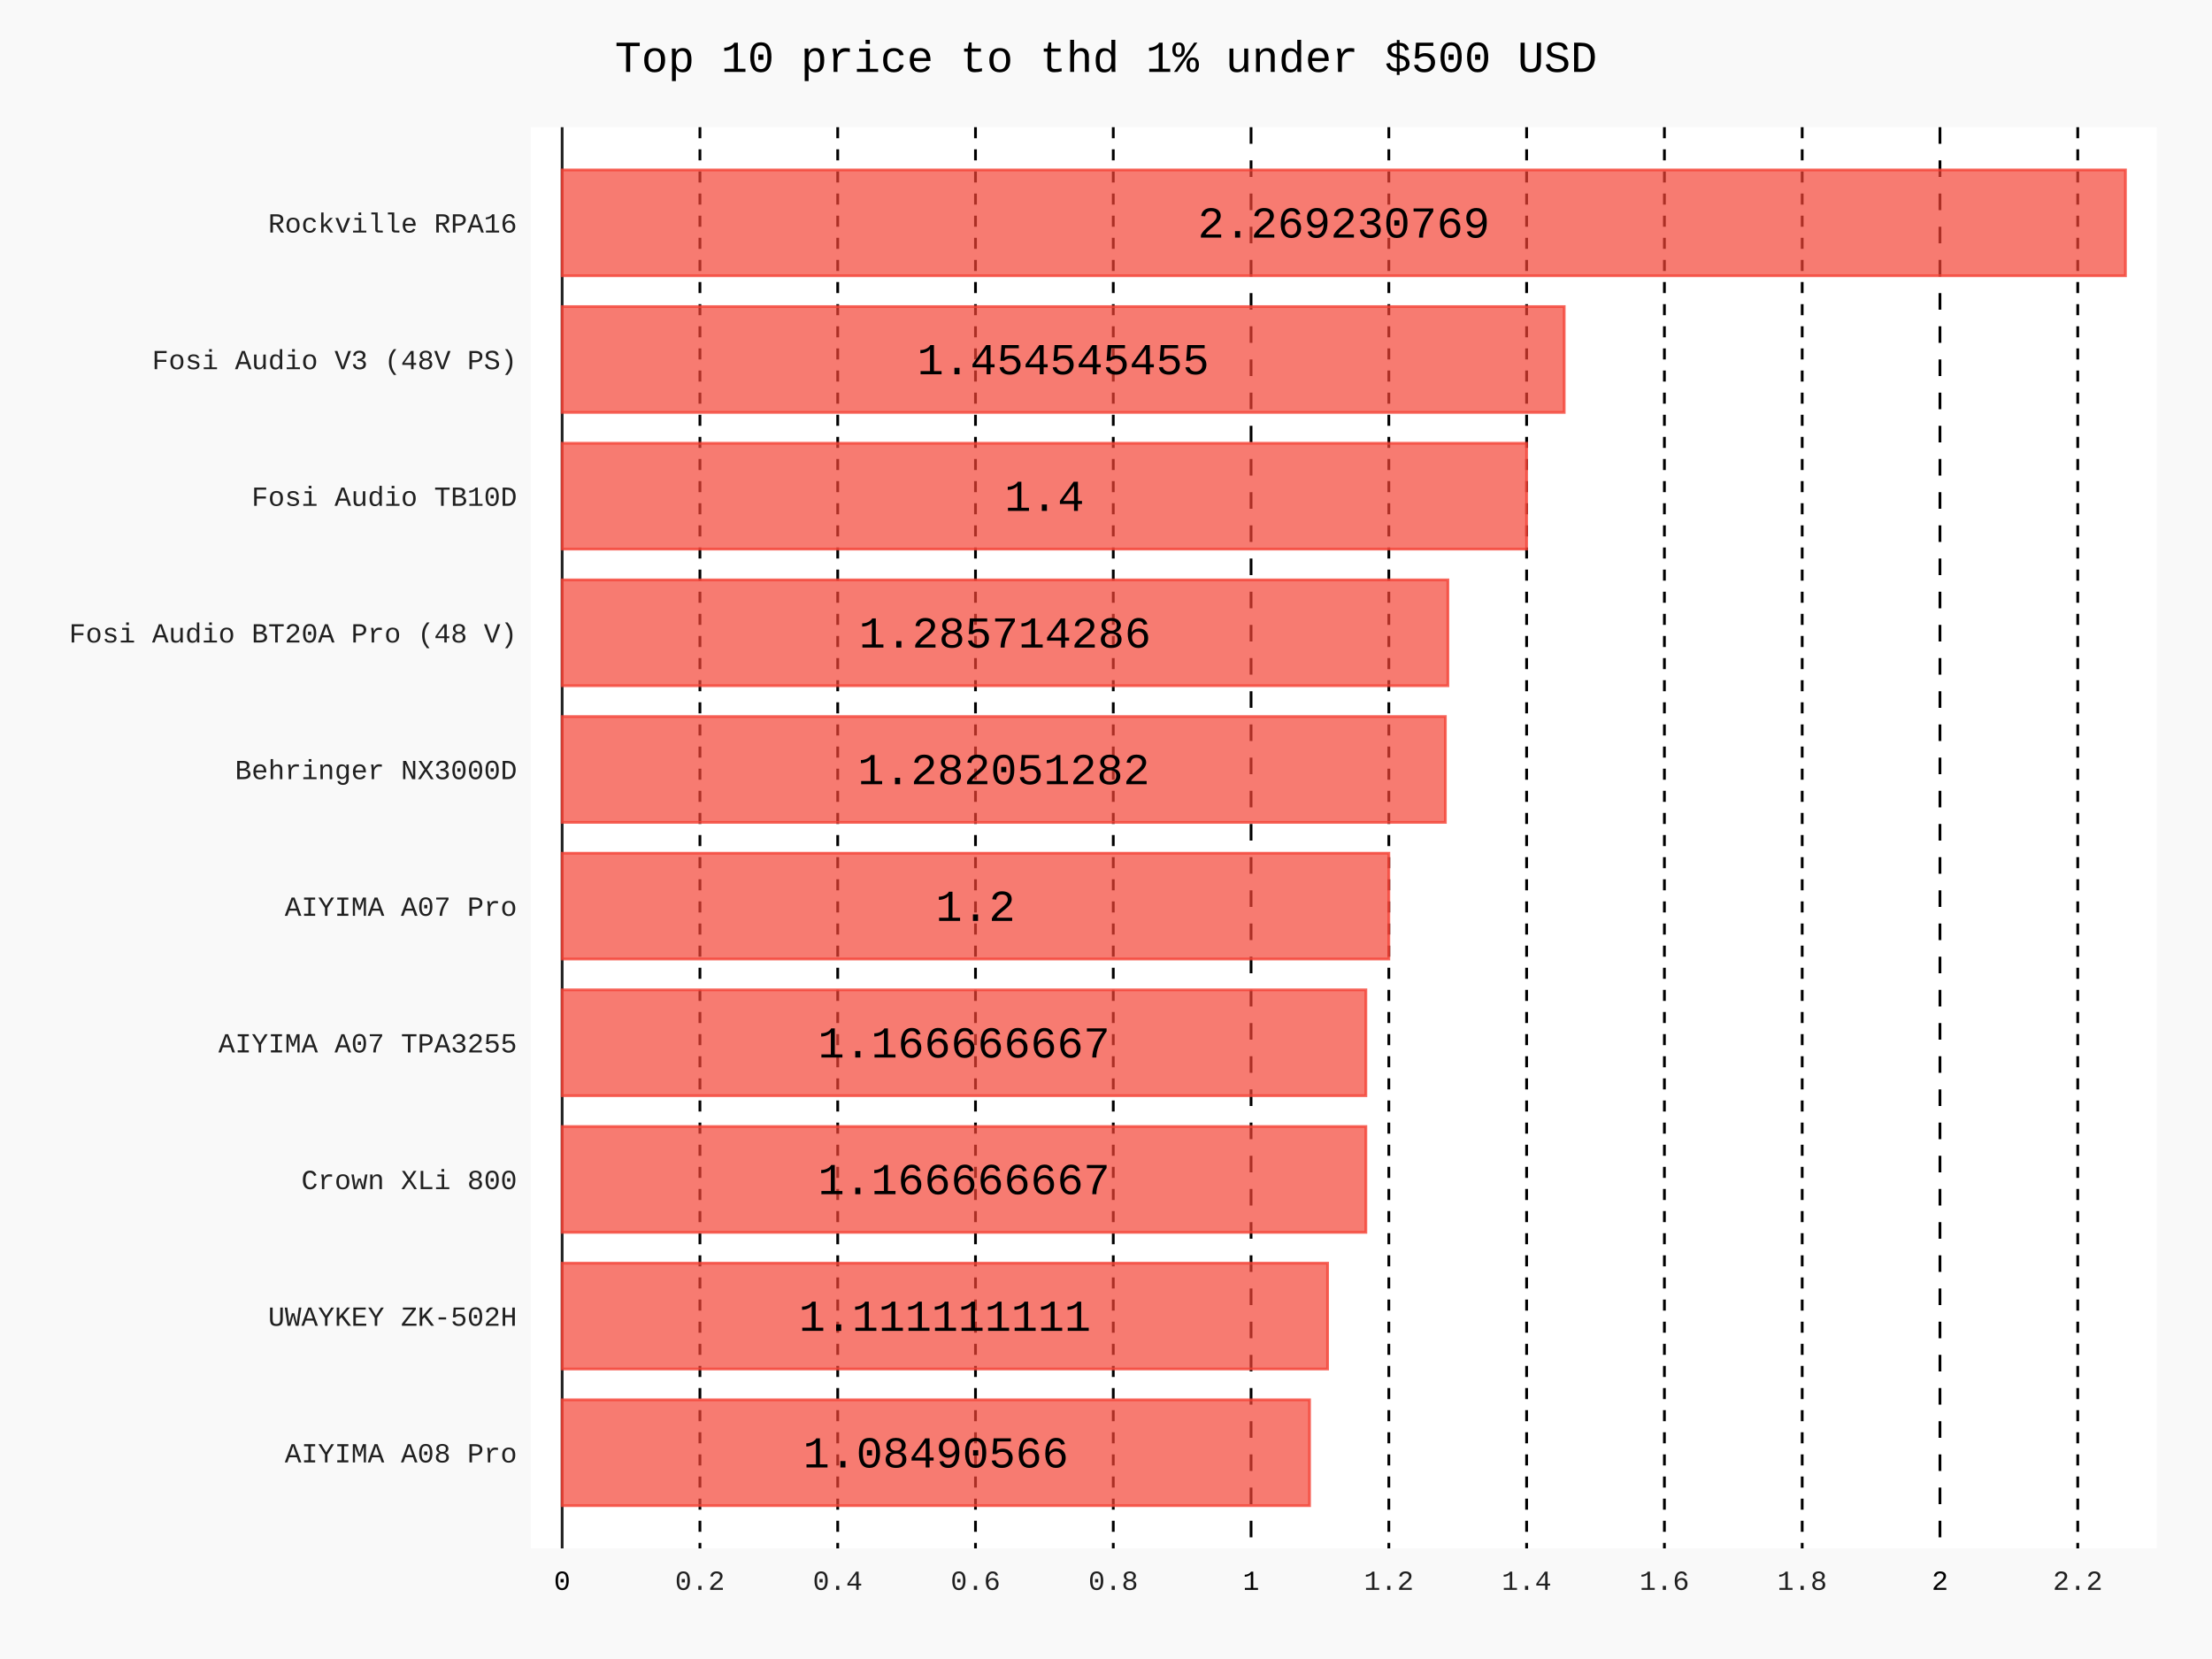
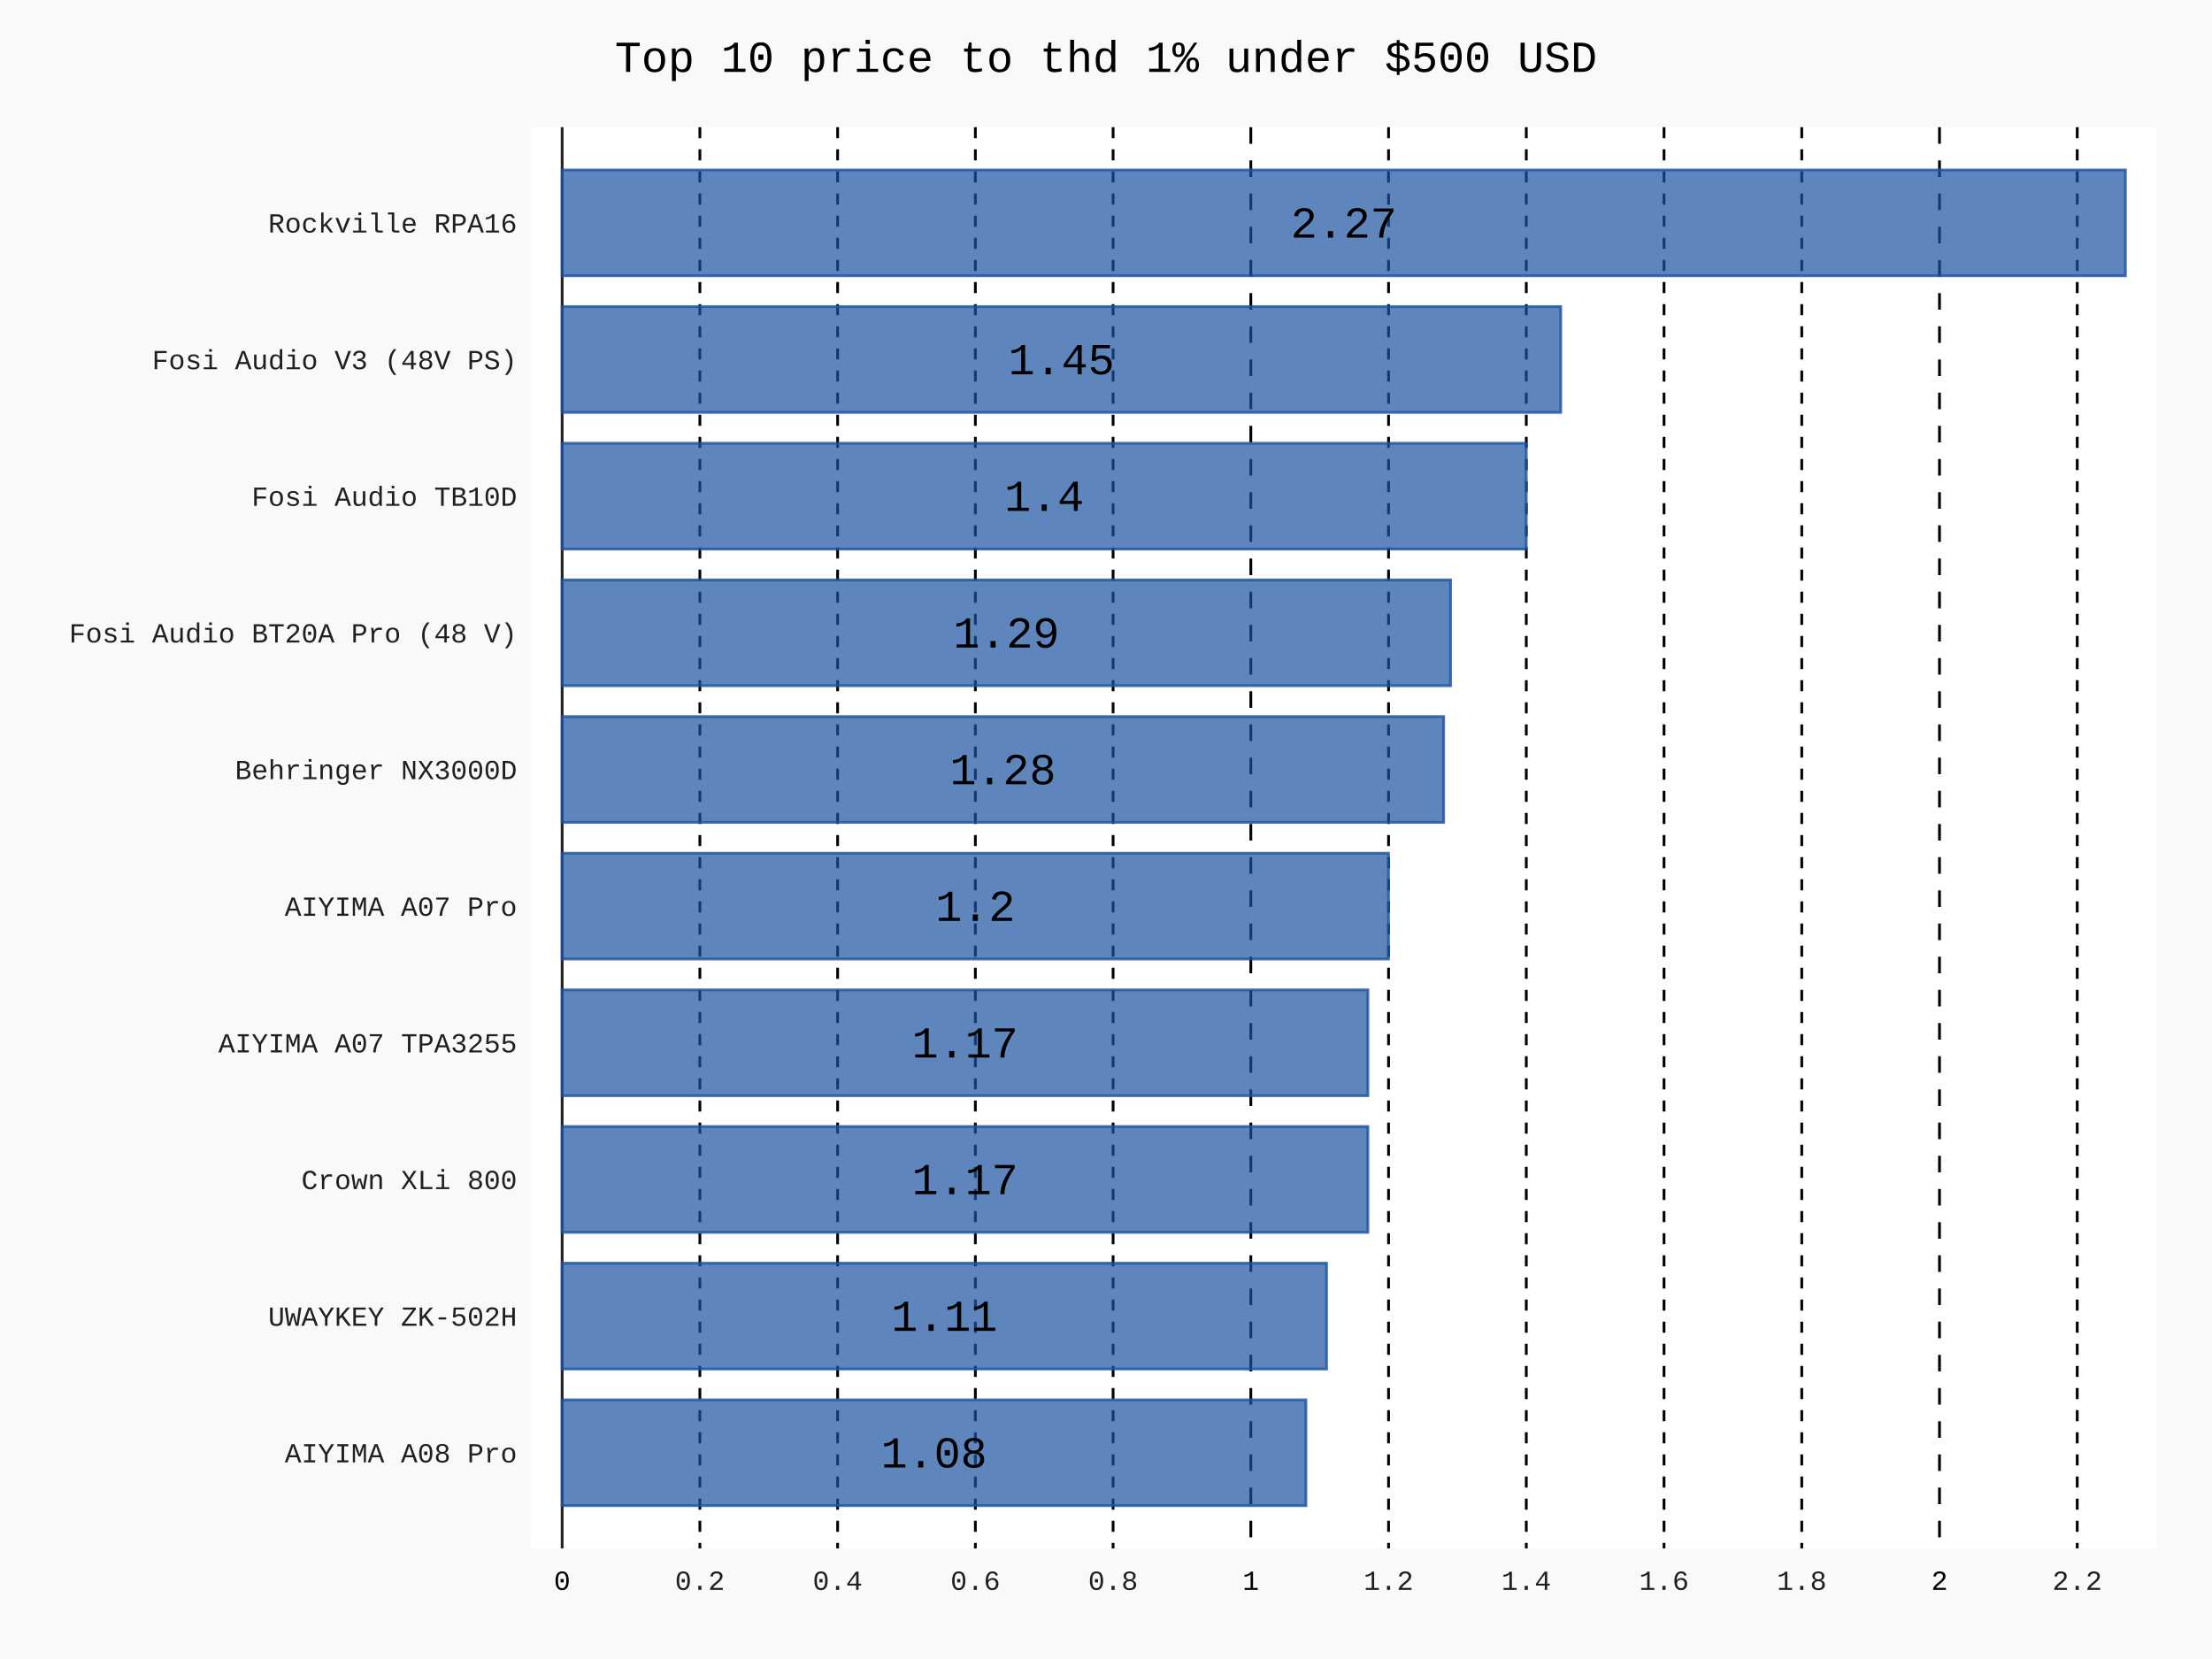
- <svg xmlns="http://www.w3.org/2000/svg" id="chart-2a5158e0-acd2-4684-84f1-5f550184aedd" class="pygal-chart" viewBox="0 0 800 600">
+ <svg xmlns="http://www.w3.org/2000/svg" id="chart-b7e38f46-7893-4887-8cbd-0de8194ff06d" class="pygal-chart" viewBox="0 0 800 600">
  <defs>
-     <style type="text/css">#chart-2a5158e0-acd2-4684-84f1-5f550184aedd{-webkit-user-select:none;-webkit-font-smoothing:antialiased;font-family:Consolas,"Liberation Mono",Menlo,Courier,monospace}#chart-2a5158e0-acd2-4684-84f1-5f550184aedd .title{font-family:Consolas,"Liberation Mono",Menlo,Courier,monospace;font-size:16px}#chart-2a5158e0-acd2-4684-84f1-5f550184aedd .legends .legend text{font-family:Consolas,"Liberation Mono",Menlo,Courier,monospace;font-size:14px}#chart-2a5158e0-acd2-4684-84f1-5f550184aedd .axis text{font-family:Consolas,"Liberation Mono",Menlo,Courier,monospace;font-size:10px}#chart-2a5158e0-acd2-4684-84f1-5f550184aedd .axis text.major{font-family:Consolas,"Liberation Mono",Menlo,Courier,monospace;font-size:10px}#chart-2a5158e0-acd2-4684-84f1-5f550184aedd .text-overlay text.value{font-family:Consolas,"Liberation Mono",Menlo,Courier,monospace;font-size:16px}#chart-2a5158e0-acd2-4684-84f1-5f550184aedd .text-overlay text.label{font-family:Consolas,"Liberation Mono",Menlo,Courier,monospace;font-size:10px}#chart-2a5158e0-acd2-4684-84f1-5f550184aedd .tooltip{font-family:Consolas,"Liberation Mono",Menlo,Courier,monospace;font-size:14px}#chart-2a5158e0-acd2-4684-84f1-5f550184aedd text.no_data{font-family:Consolas,"Liberation Mono",Menlo,Courier,monospace;font-size:64px}
- #chart-2a5158e0-acd2-4684-84f1-5f550184aedd{background-color:rgba(249,249,249,1)}#chart-2a5158e0-acd2-4684-84f1-5f550184aedd path,#chart-2a5158e0-acd2-4684-84f1-5f550184aedd line,#chart-2a5158e0-acd2-4684-84f1-5f550184aedd rect,#chart-2a5158e0-acd2-4684-84f1-5f550184aedd circle{-webkit-transition:150ms;-moz-transition:150ms;transition:150ms}#chart-2a5158e0-acd2-4684-84f1-5f550184aedd .graph &gt; .background{fill:rgba(249,249,249,1)}#chart-2a5158e0-acd2-4684-84f1-5f550184aedd .plot &gt; .background{fill:rgba(255,255,255,1)}#chart-2a5158e0-acd2-4684-84f1-5f550184aedd .graph{fill:rgba(0,0,0,.87)}#chart-2a5158e0-acd2-4684-84f1-5f550184aedd text.no_data{fill:rgba(0,0,0,1)}#chart-2a5158e0-acd2-4684-84f1-5f550184aedd .title{fill:rgba(0,0,0,1)}#chart-2a5158e0-acd2-4684-84f1-5f550184aedd .legends .legend text{fill:rgba(0,0,0,.87)}#chart-2a5158e0-acd2-4684-84f1-5f550184aedd .legends .legend:hover text{fill:rgba(0,0,0,1)}#chart-2a5158e0-acd2-4684-84f1-5f550184aedd .axis .line{stroke:rgba(0,0,0,1)}#chart-2a5158e0-acd2-4684-84f1-5f550184aedd .axis .guide.line{stroke:rgba(0,0,0,.54)}#chart-2a5158e0-acd2-4684-84f1-5f550184aedd .axis .major.line{stroke:rgba(0,0,0,.87)}#chart-2a5158e0-acd2-4684-84f1-5f550184aedd .axis text.major{fill:rgba(0,0,0,1)}#chart-2a5158e0-acd2-4684-84f1-5f550184aedd .axis.y .guides:hover .guide.line,#chart-2a5158e0-acd2-4684-84f1-5f550184aedd .line-graph .axis.x .guides:hover .guide.line,#chart-2a5158e0-acd2-4684-84f1-5f550184aedd .stackedline-graph .axis.x .guides:hover .guide.line,#chart-2a5158e0-acd2-4684-84f1-5f550184aedd .xy-graph .axis.x .guides:hover .guide.line{stroke:rgba(0,0,0,1)}#chart-2a5158e0-acd2-4684-84f1-5f550184aedd .axis .guides:hover text{fill:rgba(0,0,0,1)}#chart-2a5158e0-acd2-4684-84f1-5f550184aedd .reactive{fill-opacity:.7;stroke-opacity:.8;stroke-width:1}#chart-2a5158e0-acd2-4684-84f1-5f550184aedd .ci{stroke:rgba(0,0,0,.87)}#chart-2a5158e0-acd2-4684-84f1-5f550184aedd .reactive.active,#chart-2a5158e0-acd2-4684-84f1-5f550184aedd .active .reactive{fill-opacity:.8;stroke-opacity:.9;stroke-width:4}#chart-2a5158e0-acd2-4684-84f1-5f550184aedd .ci .reactive.active{stroke-width:1.5}#chart-2a5158e0-acd2-4684-84f1-5f550184aedd .series text{fill:rgba(0,0,0,1)}#chart-2a5158e0-acd2-4684-84f1-5f550184aedd .tooltip rect{fill:rgba(255,255,255,1);stroke:rgba(0,0,0,1);-webkit-transition:opacity 150ms;-moz-transition:opacity 150ms;transition:opacity 150ms}#chart-2a5158e0-acd2-4684-84f1-5f550184aedd .tooltip .label{fill:rgba(0,0,0,.87)}#chart-2a5158e0-acd2-4684-84f1-5f550184aedd .tooltip .label{fill:rgba(0,0,0,.87)}#chart-2a5158e0-acd2-4684-84f1-5f550184aedd .tooltip .legend{font-size:.8em;fill:rgba(0,0,0,.54)}#chart-2a5158e0-acd2-4684-84f1-5f550184aedd .tooltip .x_label{font-size:.6em;fill:rgba(0,0,0,1)}#chart-2a5158e0-acd2-4684-84f1-5f550184aedd .tooltip .xlink{font-size:.5em;text-decoration:underline}#chart-2a5158e0-acd2-4684-84f1-5f550184aedd .tooltip .value{font-size:1.5em}#chart-2a5158e0-acd2-4684-84f1-5f550184aedd .bound{font-size:.5em}#chart-2a5158e0-acd2-4684-84f1-5f550184aedd .max-value{font-size:.75em;fill:rgba(0,0,0,.54)}#chart-2a5158e0-acd2-4684-84f1-5f550184aedd .map-element{fill:rgba(255,255,255,1);stroke:rgba(0,0,0,.54) !important}#chart-2a5158e0-acd2-4684-84f1-5f550184aedd .map-element .reactive{fill-opacity:inherit;stroke-opacity:inherit}#chart-2a5158e0-acd2-4684-84f1-5f550184aedd .color-0,#chart-2a5158e0-acd2-4684-84f1-5f550184aedd .color-0 a:visited{stroke:#F44336;fill:#F44336}#chart-2a5158e0-acd2-4684-84f1-5f550184aedd .text-overlay .color-0 text{fill:black}
- #chart-2a5158e0-acd2-4684-84f1-5f550184aedd text.no_data{text-anchor:middle}#chart-2a5158e0-acd2-4684-84f1-5f550184aedd .guide.line{fill:none}#chart-2a5158e0-acd2-4684-84f1-5f550184aedd .centered{text-anchor:middle}#chart-2a5158e0-acd2-4684-84f1-5f550184aedd .title{text-anchor:middle}#chart-2a5158e0-acd2-4684-84f1-5f550184aedd .legends .legend text{fill-opacity:1}#chart-2a5158e0-acd2-4684-84f1-5f550184aedd .axis.x text{text-anchor:middle}#chart-2a5158e0-acd2-4684-84f1-5f550184aedd .axis.x:not(.web) text[transform]{text-anchor:start}#chart-2a5158e0-acd2-4684-84f1-5f550184aedd .axis.x:not(.web) text[transform].backwards{text-anchor:end}#chart-2a5158e0-acd2-4684-84f1-5f550184aedd .axis.y text{text-anchor:end}#chart-2a5158e0-acd2-4684-84f1-5f550184aedd .axis.y text[transform].backwards{text-anchor:start}#chart-2a5158e0-acd2-4684-84f1-5f550184aedd .axis.y2 text{text-anchor:start}#chart-2a5158e0-acd2-4684-84f1-5f550184aedd .axis.y2 text[transform].backwards{text-anchor:end}#chart-2a5158e0-acd2-4684-84f1-5f550184aedd .axis .guide.line{stroke-dasharray:4,4;stroke:black}#chart-2a5158e0-acd2-4684-84f1-5f550184aedd .axis .major.guide.line{stroke-dasharray:6,6;stroke:black}#chart-2a5158e0-acd2-4684-84f1-5f550184aedd .horizontal .axis.y .guide.line,#chart-2a5158e0-acd2-4684-84f1-5f550184aedd .horizontal .axis.y2 .guide.line,#chart-2a5158e0-acd2-4684-84f1-5f550184aedd .vertical .axis.x .guide.line{opacity:0}#chart-2a5158e0-acd2-4684-84f1-5f550184aedd .horizontal .axis.always_show .guide.line,#chart-2a5158e0-acd2-4684-84f1-5f550184aedd .vertical .axis.always_show .guide.line{opacity:1 !important}#chart-2a5158e0-acd2-4684-84f1-5f550184aedd .axis.y .guides:hover .guide.line,#chart-2a5158e0-acd2-4684-84f1-5f550184aedd .axis.y2 .guides:hover .guide.line,#chart-2a5158e0-acd2-4684-84f1-5f550184aedd .axis.x .guides:hover .guide.line{opacity:1}#chart-2a5158e0-acd2-4684-84f1-5f550184aedd .axis .guides:hover text{opacity:1}#chart-2a5158e0-acd2-4684-84f1-5f550184aedd .nofill{fill:none}#chart-2a5158e0-acd2-4684-84f1-5f550184aedd .subtle-fill{fill-opacity:.2}#chart-2a5158e0-acd2-4684-84f1-5f550184aedd .dot{stroke-width:1px;fill-opacity:1;stroke-opacity:1}#chart-2a5158e0-acd2-4684-84f1-5f550184aedd .dot.active{stroke-width:5px}#chart-2a5158e0-acd2-4684-84f1-5f550184aedd .dot.negative{fill:transparent}#chart-2a5158e0-acd2-4684-84f1-5f550184aedd text,#chart-2a5158e0-acd2-4684-84f1-5f550184aedd tspan{stroke:none !important}#chart-2a5158e0-acd2-4684-84f1-5f550184aedd .series text.active{opacity:1}#chart-2a5158e0-acd2-4684-84f1-5f550184aedd .tooltip rect{fill-opacity:.95;stroke-width:.5}#chart-2a5158e0-acd2-4684-84f1-5f550184aedd .tooltip text{fill-opacity:1}#chart-2a5158e0-acd2-4684-84f1-5f550184aedd .showable{visibility:hidden}#chart-2a5158e0-acd2-4684-84f1-5f550184aedd .showable.shown{visibility:visible}#chart-2a5158e0-acd2-4684-84f1-5f550184aedd .gauge-background{fill:rgba(229,229,229,1);stroke:none}#chart-2a5158e0-acd2-4684-84f1-5f550184aedd .bg-lines{stroke:rgba(249,249,249,1);stroke-width:2px}</style>
+     <style type="text/css">#chart-b7e38f46-7893-4887-8cbd-0de8194ff06d{-webkit-user-select:none;-webkit-font-smoothing:antialiased;font-family:Consolas,"Liberation Mono",Menlo,Courier,monospace}#chart-b7e38f46-7893-4887-8cbd-0de8194ff06d .title{font-family:Consolas,"Liberation Mono",Menlo,Courier,monospace;font-size:16px}#chart-b7e38f46-7893-4887-8cbd-0de8194ff06d .legends .legend text{font-family:Consolas,"Liberation Mono",Menlo,Courier,monospace;font-size:14px}#chart-b7e38f46-7893-4887-8cbd-0de8194ff06d .axis text{font-family:Consolas,"Liberation Mono",Menlo,Courier,monospace;font-size:10px}#chart-b7e38f46-7893-4887-8cbd-0de8194ff06d .axis text.major{font-family:Consolas,"Liberation Mono",Menlo,Courier,monospace;font-size:10px}#chart-b7e38f46-7893-4887-8cbd-0de8194ff06d .text-overlay text.value{font-family:Consolas,"Liberation Mono",Menlo,Courier,monospace;font-size:16px}#chart-b7e38f46-7893-4887-8cbd-0de8194ff06d .text-overlay text.label{font-family:Consolas,"Liberation Mono",Menlo,Courier,monospace;font-size:10px}#chart-b7e38f46-7893-4887-8cbd-0de8194ff06d .tooltip{font-family:Consolas,"Liberation Mono",Menlo,Courier,monospace;font-size:14px}#chart-b7e38f46-7893-4887-8cbd-0de8194ff06d text.no_data{font-family:Consolas,"Liberation Mono",Menlo,Courier,monospace;font-size:64px}
+ #chart-b7e38f46-7893-4887-8cbd-0de8194ff06d{background-color:rgba(249,249,249,1)}#chart-b7e38f46-7893-4887-8cbd-0de8194ff06d path,#chart-b7e38f46-7893-4887-8cbd-0de8194ff06d line,#chart-b7e38f46-7893-4887-8cbd-0de8194ff06d rect,#chart-b7e38f46-7893-4887-8cbd-0de8194ff06d circle{-webkit-transition:150ms;-moz-transition:150ms;transition:150ms}#chart-b7e38f46-7893-4887-8cbd-0de8194ff06d .graph &gt; .background{fill:rgba(249,249,249,1)}#chart-b7e38f46-7893-4887-8cbd-0de8194ff06d .plot &gt; .background{fill:rgba(255,255,255,1)}#chart-b7e38f46-7893-4887-8cbd-0de8194ff06d .graph{fill:rgba(0,0,0,.87)}#chart-b7e38f46-7893-4887-8cbd-0de8194ff06d text.no_data{fill:rgba(0,0,0,1)}#chart-b7e38f46-7893-4887-8cbd-0de8194ff06d .title{fill:rgba(0,0,0,1)}#chart-b7e38f46-7893-4887-8cbd-0de8194ff06d .legends .legend text{fill:rgba(0,0,0,.87)}#chart-b7e38f46-7893-4887-8cbd-0de8194ff06d .legends .legend:hover text{fill:rgba(0,0,0,1)}#chart-b7e38f46-7893-4887-8cbd-0de8194ff06d .axis .line{stroke:rgba(0,0,0,1)}#chart-b7e38f46-7893-4887-8cbd-0de8194ff06d .axis .guide.line{stroke:rgba(0,0,0,.54)}#chart-b7e38f46-7893-4887-8cbd-0de8194ff06d .axis .major.line{stroke:rgba(0,0,0,.87)}#chart-b7e38f46-7893-4887-8cbd-0de8194ff06d .axis text.major{fill:rgba(0,0,0,1)}#chart-b7e38f46-7893-4887-8cbd-0de8194ff06d .axis.y .guides:hover .guide.line,#chart-b7e38f46-7893-4887-8cbd-0de8194ff06d .line-graph .axis.x .guides:hover .guide.line,#chart-b7e38f46-7893-4887-8cbd-0de8194ff06d .stackedline-graph .axis.x .guides:hover .guide.line,#chart-b7e38f46-7893-4887-8cbd-0de8194ff06d .xy-graph .axis.x .guides:hover .guide.line{stroke:rgba(0,0,0,1)}#chart-b7e38f46-7893-4887-8cbd-0de8194ff06d .axis .guides:hover text{fill:rgba(0,0,0,1)}#chart-b7e38f46-7893-4887-8cbd-0de8194ff06d .reactive{fill-opacity:.7;stroke-opacity:.8;stroke-width:1}#chart-b7e38f46-7893-4887-8cbd-0de8194ff06d .ci{stroke:rgba(0,0,0,.87)}#chart-b7e38f46-7893-4887-8cbd-0de8194ff06d .reactive.active,#chart-b7e38f46-7893-4887-8cbd-0de8194ff06d .active .reactive{fill-opacity:.8;stroke-opacity:.9;stroke-width:4}#chart-b7e38f46-7893-4887-8cbd-0de8194ff06d .ci .reactive.active{stroke-width:1.5}#chart-b7e38f46-7893-4887-8cbd-0de8194ff06d .series text{fill:rgba(0,0,0,1)}#chart-b7e38f46-7893-4887-8cbd-0de8194ff06d .tooltip rect{fill:rgba(255,255,255,1);stroke:rgba(0,0,0,1);-webkit-transition:opacity 150ms;-moz-transition:opacity 150ms;transition:opacity 150ms}#chart-b7e38f46-7893-4887-8cbd-0de8194ff06d .tooltip .label{fill:rgba(0,0,0,.87)}#chart-b7e38f46-7893-4887-8cbd-0de8194ff06d .tooltip .label{fill:rgba(0,0,0,.87)}#chart-b7e38f46-7893-4887-8cbd-0de8194ff06d .tooltip .legend{font-size:.8em;fill:rgba(0,0,0,.54)}#chart-b7e38f46-7893-4887-8cbd-0de8194ff06d .tooltip .x_label{font-size:.6em;fill:rgba(0,0,0,1)}#chart-b7e38f46-7893-4887-8cbd-0de8194ff06d .tooltip .xlink{font-size:.5em;text-decoration:underline}#chart-b7e38f46-7893-4887-8cbd-0de8194ff06d .tooltip .value{font-size:1.5em}#chart-b7e38f46-7893-4887-8cbd-0de8194ff06d .bound{font-size:.5em}#chart-b7e38f46-7893-4887-8cbd-0de8194ff06d .max-value{font-size:.75em;fill:rgba(0,0,0,.54)}#chart-b7e38f46-7893-4887-8cbd-0de8194ff06d .map-element{fill:rgba(255,255,255,1);stroke:rgba(0,0,0,.54) !important}#chart-b7e38f46-7893-4887-8cbd-0de8194ff06d .map-element .reactive{fill-opacity:inherit;stroke-opacity:inherit}#chart-b7e38f46-7893-4887-8cbd-0de8194ff06d .color-0,#chart-b7e38f46-7893-4887-8cbd-0de8194ff06d .color-0 a:visited{stroke:#1B52A0;fill:#1B52A0}#chart-b7e38f46-7893-4887-8cbd-0de8194ff06d .text-overlay .color-0 text{fill:black}
+ #chart-b7e38f46-7893-4887-8cbd-0de8194ff06d text.no_data{text-anchor:middle}#chart-b7e38f46-7893-4887-8cbd-0de8194ff06d .guide.line{fill:none}#chart-b7e38f46-7893-4887-8cbd-0de8194ff06d .centered{text-anchor:middle}#chart-b7e38f46-7893-4887-8cbd-0de8194ff06d .title{text-anchor:middle}#chart-b7e38f46-7893-4887-8cbd-0de8194ff06d .legends .legend text{fill-opacity:1}#chart-b7e38f46-7893-4887-8cbd-0de8194ff06d .axis.x text{text-anchor:middle}#chart-b7e38f46-7893-4887-8cbd-0de8194ff06d .axis.x:not(.web) text[transform]{text-anchor:start}#chart-b7e38f46-7893-4887-8cbd-0de8194ff06d .axis.x:not(.web) text[transform].backwards{text-anchor:end}#chart-b7e38f46-7893-4887-8cbd-0de8194ff06d .axis.y text{text-anchor:end}#chart-b7e38f46-7893-4887-8cbd-0de8194ff06d .axis.y text[transform].backwards{text-anchor:start}#chart-b7e38f46-7893-4887-8cbd-0de8194ff06d .axis.y2 text{text-anchor:start}#chart-b7e38f46-7893-4887-8cbd-0de8194ff06d .axis.y2 text[transform].backwards{text-anchor:end}#chart-b7e38f46-7893-4887-8cbd-0de8194ff06d .axis .guide.line{stroke-dasharray:4,4;stroke:black}#chart-b7e38f46-7893-4887-8cbd-0de8194ff06d .axis .major.guide.line{stroke-dasharray:6,6;stroke:black}#chart-b7e38f46-7893-4887-8cbd-0de8194ff06d .horizontal .axis.y .guide.line,#chart-b7e38f46-7893-4887-8cbd-0de8194ff06d .horizontal .axis.y2 .guide.line,#chart-b7e38f46-7893-4887-8cbd-0de8194ff06d .vertical .axis.x .guide.line{opacity:0}#chart-b7e38f46-7893-4887-8cbd-0de8194ff06d .horizontal .axis.always_show .guide.line,#chart-b7e38f46-7893-4887-8cbd-0de8194ff06d .vertical .axis.always_show .guide.line{opacity:1 !important}#chart-b7e38f46-7893-4887-8cbd-0de8194ff06d .axis.y .guides:hover .guide.line,#chart-b7e38f46-7893-4887-8cbd-0de8194ff06d .axis.y2 .guides:hover .guide.line,#chart-b7e38f46-7893-4887-8cbd-0de8194ff06d .axis.x .guides:hover .guide.line{opacity:1}#chart-b7e38f46-7893-4887-8cbd-0de8194ff06d .axis .guides:hover text{opacity:1}#chart-b7e38f46-7893-4887-8cbd-0de8194ff06d .nofill{fill:none}#chart-b7e38f46-7893-4887-8cbd-0de8194ff06d .subtle-fill{fill-opacity:.2}#chart-b7e38f46-7893-4887-8cbd-0de8194ff06d .dot{stroke-width:1px;fill-opacity:1;stroke-opacity:1}#chart-b7e38f46-7893-4887-8cbd-0de8194ff06d .dot.active{stroke-width:5px}#chart-b7e38f46-7893-4887-8cbd-0de8194ff06d .dot.negative{fill:transparent}#chart-b7e38f46-7893-4887-8cbd-0de8194ff06d text,#chart-b7e38f46-7893-4887-8cbd-0de8194ff06d tspan{stroke:none !important}#chart-b7e38f46-7893-4887-8cbd-0de8194ff06d .series text.active{opacity:1}#chart-b7e38f46-7893-4887-8cbd-0de8194ff06d .tooltip rect{fill-opacity:.95;stroke-width:.5}#chart-b7e38f46-7893-4887-8cbd-0de8194ff06d .tooltip text{fill-opacity:1}#chart-b7e38f46-7893-4887-8cbd-0de8194ff06d .showable{visibility:hidden}#chart-b7e38f46-7893-4887-8cbd-0de8194ff06d .showable.shown{visibility:visible}#chart-b7e38f46-7893-4887-8cbd-0de8194ff06d .gauge-background{fill:rgba(229,229,229,1);stroke:none}#chart-b7e38f46-7893-4887-8cbd-0de8194ff06d .bg-lines{stroke:rgba(249,249,249,1);stroke-width:2px}</style>
  </defs>
  <g class="graph horizontalbar-graph horizontal">
    <rect x="0" y="0" width="800" height="600" class="background" />
    <g transform="translate(192, 46)" class="plot">
      <rect x="0" y="0" width="588.0" height="514" class="background" />
      <g class="axis y">
        <g class="guides">
          <text x="-5" y="482.904" class="">AIYIMA A08 Pro</text>
        </g>
        <g class="guides">
          <text x="-5" y="433.481" class="">UWAYKEY ZK-502H</text>
        </g>
        <g class="guides">
          <text x="-5" y="384.058" class="">Crown XLi 800</text>
        </g>
        <g class="guides">
          <text x="-5" y="334.635" class="">AIYIMA A07 TPA3255</text>
        </g>
        <g class="guides">
          <text x="-5" y="285.212" class="">AIYIMA A07 Pro</text>
        </g>
        <g class="guides">
          <text x="-5" y="235.788" class="">Behringer NX3000D</text>
        </g>
        <g class="guides">
          <text x="-5" y="186.365" class="">Fosi Audio BT20A Pro (48 V)</text>
        </g>
        <g class="guides">
          <text x="-5" y="136.942" class="">Fosi Audio TB10D</text>
        </g>
        <g class="guides">
          <text x="-5" y="87.519" class="">Fosi Audio V3 (48V PS)</text>
        </g>
        <g class="guides">
          <text x="-5" y="38.096" class="">Rockville RPA16</text>
        </g>
      </g>
      <g class="axis x always_show">
        <g class="guides">
          <path d="M11.308 0 v514" class="axis major line" />
          <text x="11.308" y="529.0" class="major">0</text>
        </g>
        <g class="guides">
-           <path d="M61.138 0 v514" class="guide line" />
-           <text x="61.138" y="529.0" class="">0.2</text>
+           <path d="M61.121 0 v514" class="guide line" />
+           <text x="61.121" y="529.0" class="">0.2</text>
        </g>
        <g class="guides">
-           <path d="M110.969 0 v514" class="guide line" />
-           <text x="110.969" y="529.0" class="">0.4</text>
+           <path d="M110.935 0 v514" class="guide line" />
+           <text x="110.935" y="529.0" class="">0.4</text>
        </g>
        <g class="guides">
-           <path d="M160.799 0 v514" class="guide line" />
-           <text x="160.799" y="529.0" class="">0.6</text>
+           <path d="M160.749 0 v514" class="guide line" />
+           <text x="160.749" y="529.0" class="">0.6</text>
        </g>
        <g class="guides">
-           <path d="M210.63 0 v514" class="guide line" />
-           <text x="210.63" y="529.0" class="">0.8</text>
+           <path d="M210.562 0 v514" class="guide line" />
+           <text x="210.562" y="529.0" class="">0.8</text>
        </g>
        <g class="guides">
-           <path d="M260.46 0 v514" class="major guide line" />
-           <text x="260.46" y="529.0" class="major">1</text>
+           <path d="M260.376 0 v514" class="major guide line" />
+           <text x="260.376" y="529.0" class="major">1</text>
        </g>
        <g class="guides">
-           <path d="M310.291 0 v514" class="guide line" />
-           <text x="310.291" y="529.0" class="">1.2</text>
+           <path d="M310.189 0 v514" class="guide line" />
+           <text x="310.189" y="529.0" class="">1.2</text>
        </g>
        <g class="guides">
-           <path d="M360.121 0 v514" class="guide line" />
-           <text x="360.121" y="529.0" class="">1.4</text>
+           <path d="M360.003 0 v514" class="guide line" />
+           <text x="360.003" y="529.0" class="">1.4</text>
        </g>
        <g class="guides">
-           <path d="M409.952 0 v514" class="guide line" />
-           <text x="409.952" y="529.0" class="">1.6</text>
+           <path d="M409.817 0 v514" class="guide line" />
+           <text x="409.817" y="529.0" class="">1.6</text>
        </g>
        <g class="guides">
-           <path d="M459.782 0 v514" class="guide line" />
-           <text x="459.782" y="529.0" class="">1.8</text>
+           <path d="M459.63 0 v514" class="guide line" />
+           <text x="459.63" y="529.0" class="">1.8</text>
        </g>
        <g class="guides">
-           <path d="M509.613 0 v514" class="major guide line" />
-           <text x="509.613" y="529.0" class="major">2</text>
+           <path d="M509.444 0 v514" class="major guide line" />
+           <text x="509.444" y="529.0" class="major">2</text>
        </g>
        <g class="guides">
-           <path d="M559.443 0 v514" class="guide line" />
-           <text x="559.443" y="529.0" class="">2.2</text>
+           <path d="M559.258 0 v514" class="guide line" />
+           <text x="559.258" y="529.0" class="">2.2</text>
        </g>
      </g>
      <g class="series serie-0 color-0">
        <g class="bars">
          <g class="bar">
-             <rect x="11.308" y="460.267" rx="0" ry="0" width="270.307" height="38.273" class="rect reactive tooltip-trigger" />
+             <rect x="11.308" y="460.267" rx="0" ry="0" width="268.994" height="38.273" class="rect reactive tooltip-trigger" />
          </g>
          <g class="bar">
-             <rect x="11.308" y="410.844" rx="0" ry="0" width="276.836" height="38.273" class="rect reactive tooltip-trigger" />
+             <rect x="11.308" y="410.844" rx="0" ry="0" width="276.466" height="38.273" class="rect reactive tooltip-trigger" />
          </g>
          <g class="bar">
-             <rect x="11.308" y="361.421" rx="0" ry="0" width="290.678" height="38.273" class="rect reactive tooltip-trigger" />
+             <rect x="11.308" y="361.421" rx="0" ry="0" width="291.41" height="38.273" class="rect reactive tooltip-trigger" />
          </g>
          <g class="bar">
-             <rect x="11.308" y="311.998" rx="0" ry="0" width="290.678" height="38.273" class="rect reactive tooltip-trigger" />
+             <rect x="11.308" y="311.998" rx="0" ry="0" width="291.41" height="38.273" class="rect reactive tooltip-trigger" />
          </g>
          <g class="bar">
-             <rect x="11.308" y="262.575" rx="0" ry="0" width="298.983" height="38.273" class="rect reactive tooltip-trigger" />
+             <rect x="11.308" y="262.575" rx="0" ry="0" width="298.882" height="38.273" class="rect reactive tooltip-trigger" />
          </g>
          <g class="bar">
-             <rect x="11.308" y="213.152" rx="0" ry="0" width="319.426" height="38.273" class="rect reactive tooltip-trigger" />
+             <rect x="11.308" y="213.152" rx="0" ry="0" width="318.807" height="38.273" class="rect reactive tooltip-trigger" />
          </g>
          <g class="bar">
-             <rect x="11.308" y="163.729" rx="0" ry="0" width="320.339" height="38.273" class="rect reactive tooltip-trigger" />
+             <rect x="11.308" y="163.729" rx="0" ry="0" width="321.298" height="38.273" class="rect reactive tooltip-trigger" />
          </g>
          <g class="bar">
-             <rect x="11.308" y="114.306" rx="0" ry="0" width="348.814" height="38.273" class="rect reactive tooltip-trigger" />
+             <rect x="11.308" y="114.306" rx="0" ry="0" width="348.695" height="38.273" class="rect reactive tooltip-trigger" />
          </g>
          <g class="bar">
-             <rect x="11.308" y="64.883" rx="0" ry="0" width="362.404" height="38.273" class="rect reactive tooltip-trigger" />
+             <rect x="11.308" y="64.883" rx="0" ry="0" width="361.149" height="38.273" class="rect reactive tooltip-trigger" />
          </g>
          <g class="bar">
            <rect x="11.308" y="15.46" rx="0" ry="0" width="565.385" height="38.273" class="rect reactive tooltip-trigger" />
          </g>
        </g>
      </g>
    </g>
    <g class="titles">
      <text x="400.0" y="26" class="title plot_title">Top 10 price to thd 1% under $500 USD</text>
    </g>
    <g transform="translate(192, 46)" class="plot overlay">
      <g class="series serie-0 color-0" />
    </g>
    <g transform="translate(192, 46)" class="plot text-overlay">
      <g class="series serie-0 color-0">
-         <text text-anchor="middle" x="146.461" y="484.737" class="value">1.08490566</text>
-         <text text-anchor="middle" x="149.726" y="435.314" class="value">1.111111111</text>
-         <text text-anchor="middle" x="156.647" y="385.891" class="value">1.166666667</text>
-         <text text-anchor="middle" x="156.647" y="336.468" class="value">1.166666667</text>
-         <text text-anchor="middle" x="160.799" y="287.045" class="value">1.2</text>
-         <text text-anchor="middle" x="171.021" y="237.622" class="value">1.282051282</text>
-         <text text-anchor="middle" x="171.477" y="188.199" class="value">1.285714286</text>
-         <text text-anchor="middle" x="185.714" y="138.776" class="value">1.4</text>
-         <text text-anchor="middle" x="192.51" y="89.353" class="value">1.454545455</text>
-         <text text-anchor="middle" x="294.0" y="39.929" class="value">2.269230769</text>
+         <text text-anchor="middle" x="145.804" y="484.737" class="value">1.08</text>
+         <text text-anchor="middle" x="149.54" y="435.314" class="value">1.11</text>
+         <text text-anchor="middle" x="157.013" y="385.891" class="value">1.17</text>
+         <text text-anchor="middle" x="157.013" y="336.468" class="value">1.17</text>
+         <text text-anchor="middle" x="160.749" y="287.045" class="value">1.2</text>
+         <text text-anchor="middle" x="170.711" y="237.622" class="value">1.28</text>
+         <text text-anchor="middle" x="171.957" y="188.199" class="value">1.29</text>
+         <text text-anchor="middle" x="185.655" y="138.776" class="value">1.4</text>
+         <text text-anchor="middle" x="191.882" y="89.353" class="value">1.45</text>
+         <text text-anchor="middle" x="294.0" y="39.929" class="value">2.27</text>
      </g>
    </g>
    <g transform="translate(192, 46)" class="plot tooltip-overlay">
      <g transform="translate(0 0)" style="opacity: 0" class="tooltip">
        <rect rx="0" ry="0" width="0" height="0" class="tooltip-box" />
        <g class="text" />
      </g>
    </g>
  </g>
</svg>
